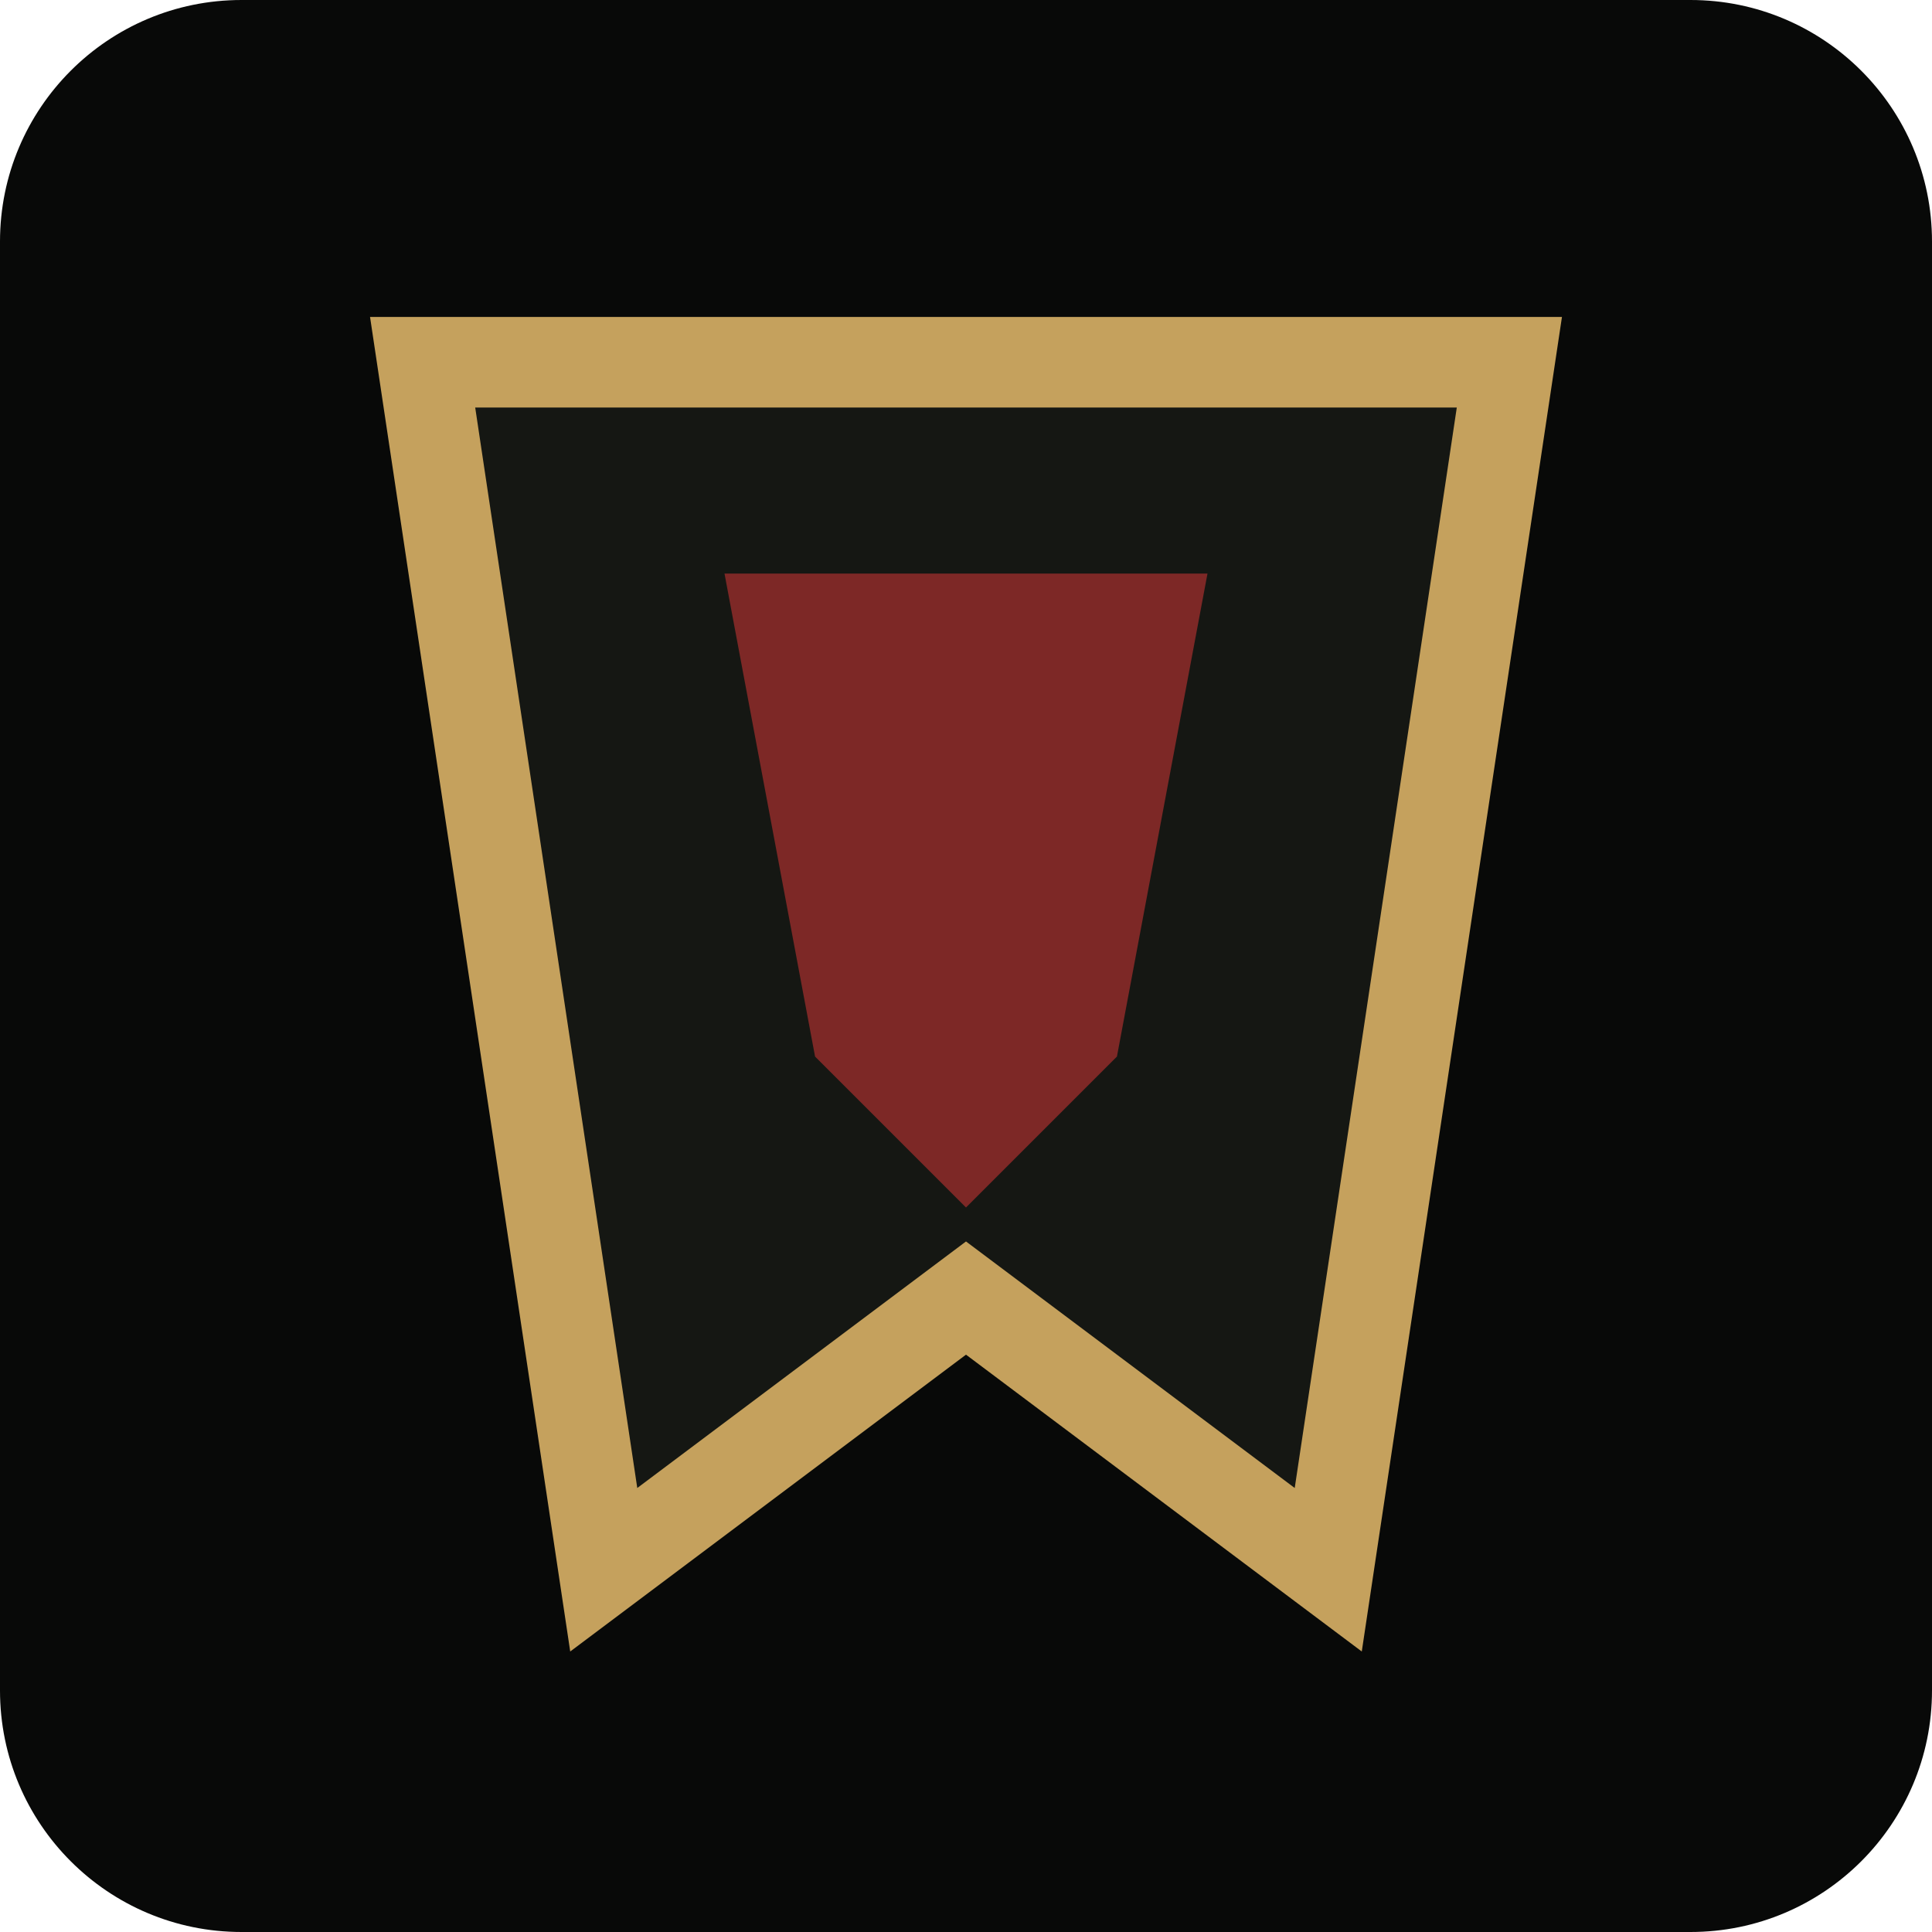
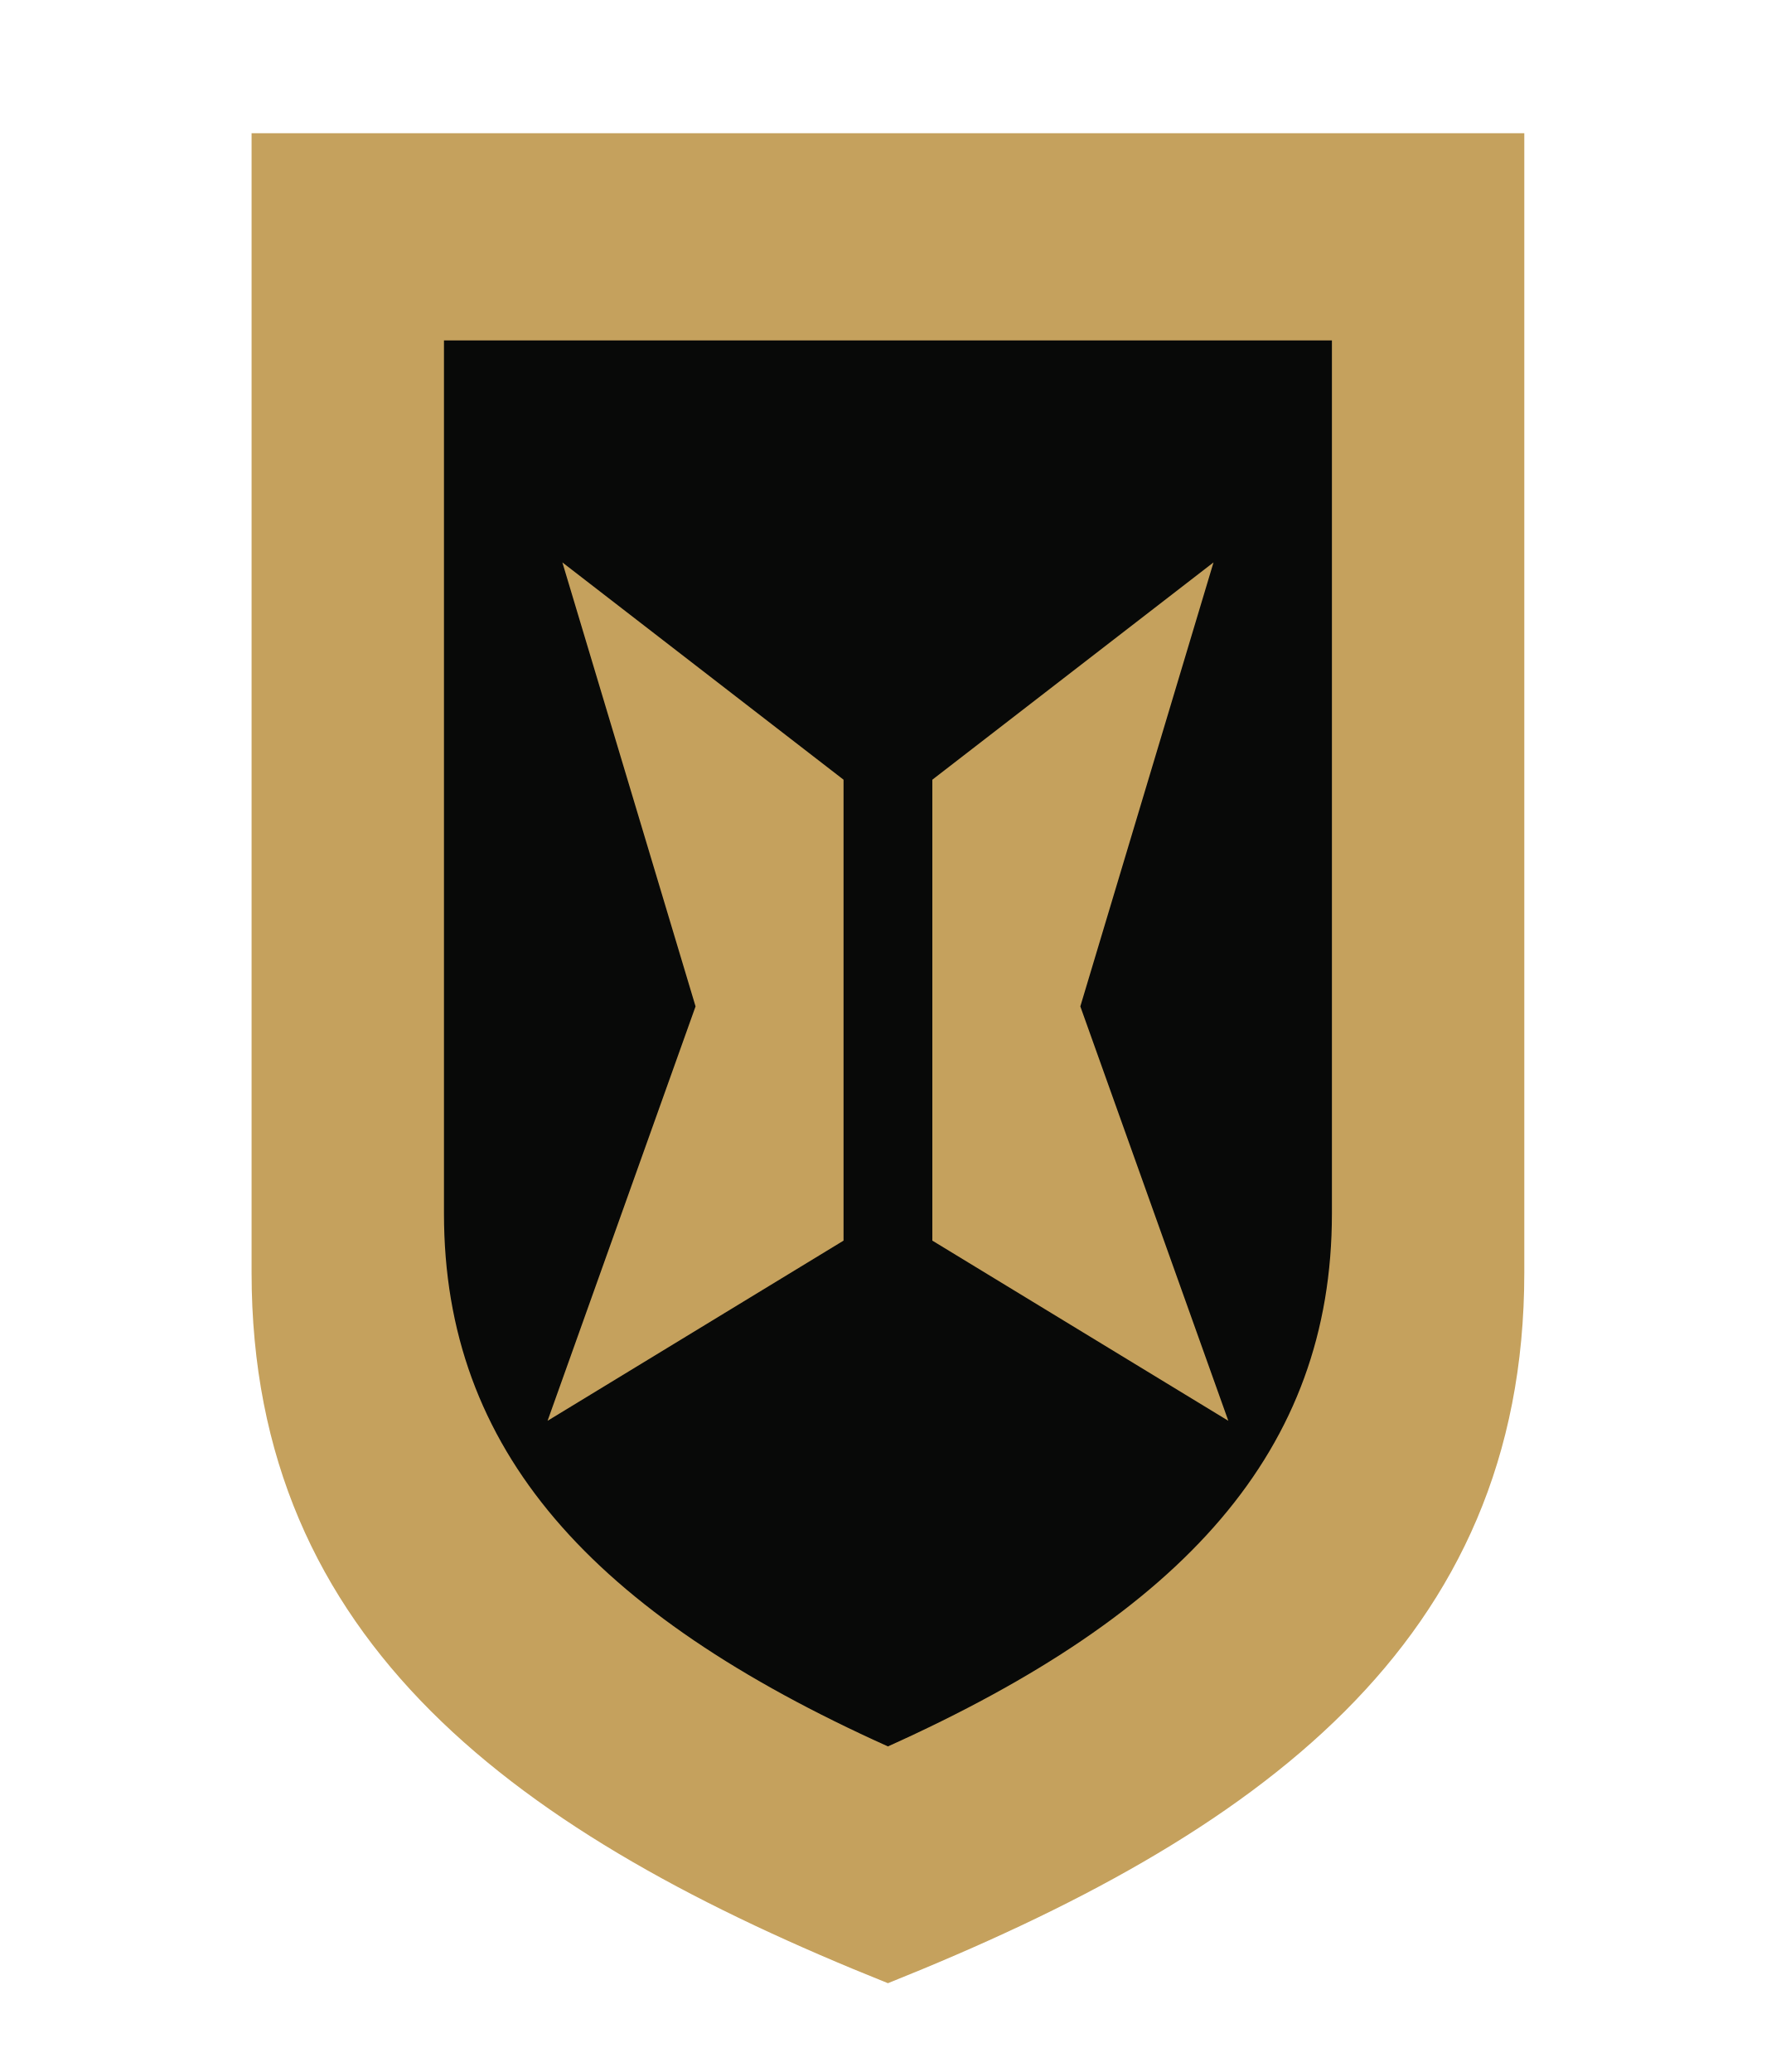
- <svg xmlns="http://www.w3.org/2000/svg" viewBox="0 0 64 64">
-   <rect width="64" height="64" rx="8" fill="#080908" />
-   <path d="M14 12h36L44 52 32 43 20 52Z" fill="#151713" stroke="#c5a15d" stroke-width="3" />
-   <path d="M24 19h16l-3 16-5 5-5-5Z" fill="#7d2826" />
+ <svg xmlns="http://www.w3.org/2000/svg" viewBox="0 0 120 140">
+   <path d="M17 9h86v77c0 25-18 38-43 48-25-10-43-23-43-48V9Z" fill="#c5a15d" />
+   <path d="M30 23h60v59c0 16-10 27-30 36-20-9-30-20-30-36V23Z" fill="#080908" />
+   <path d="m38 38 22 17 22-17-9 30 10 28-23-14-23 14 10-28-9-30Z" fill="#c5a15d" />
+   <path d="M57 26h6v70h-6z" fill="#080908" />
</svg>
